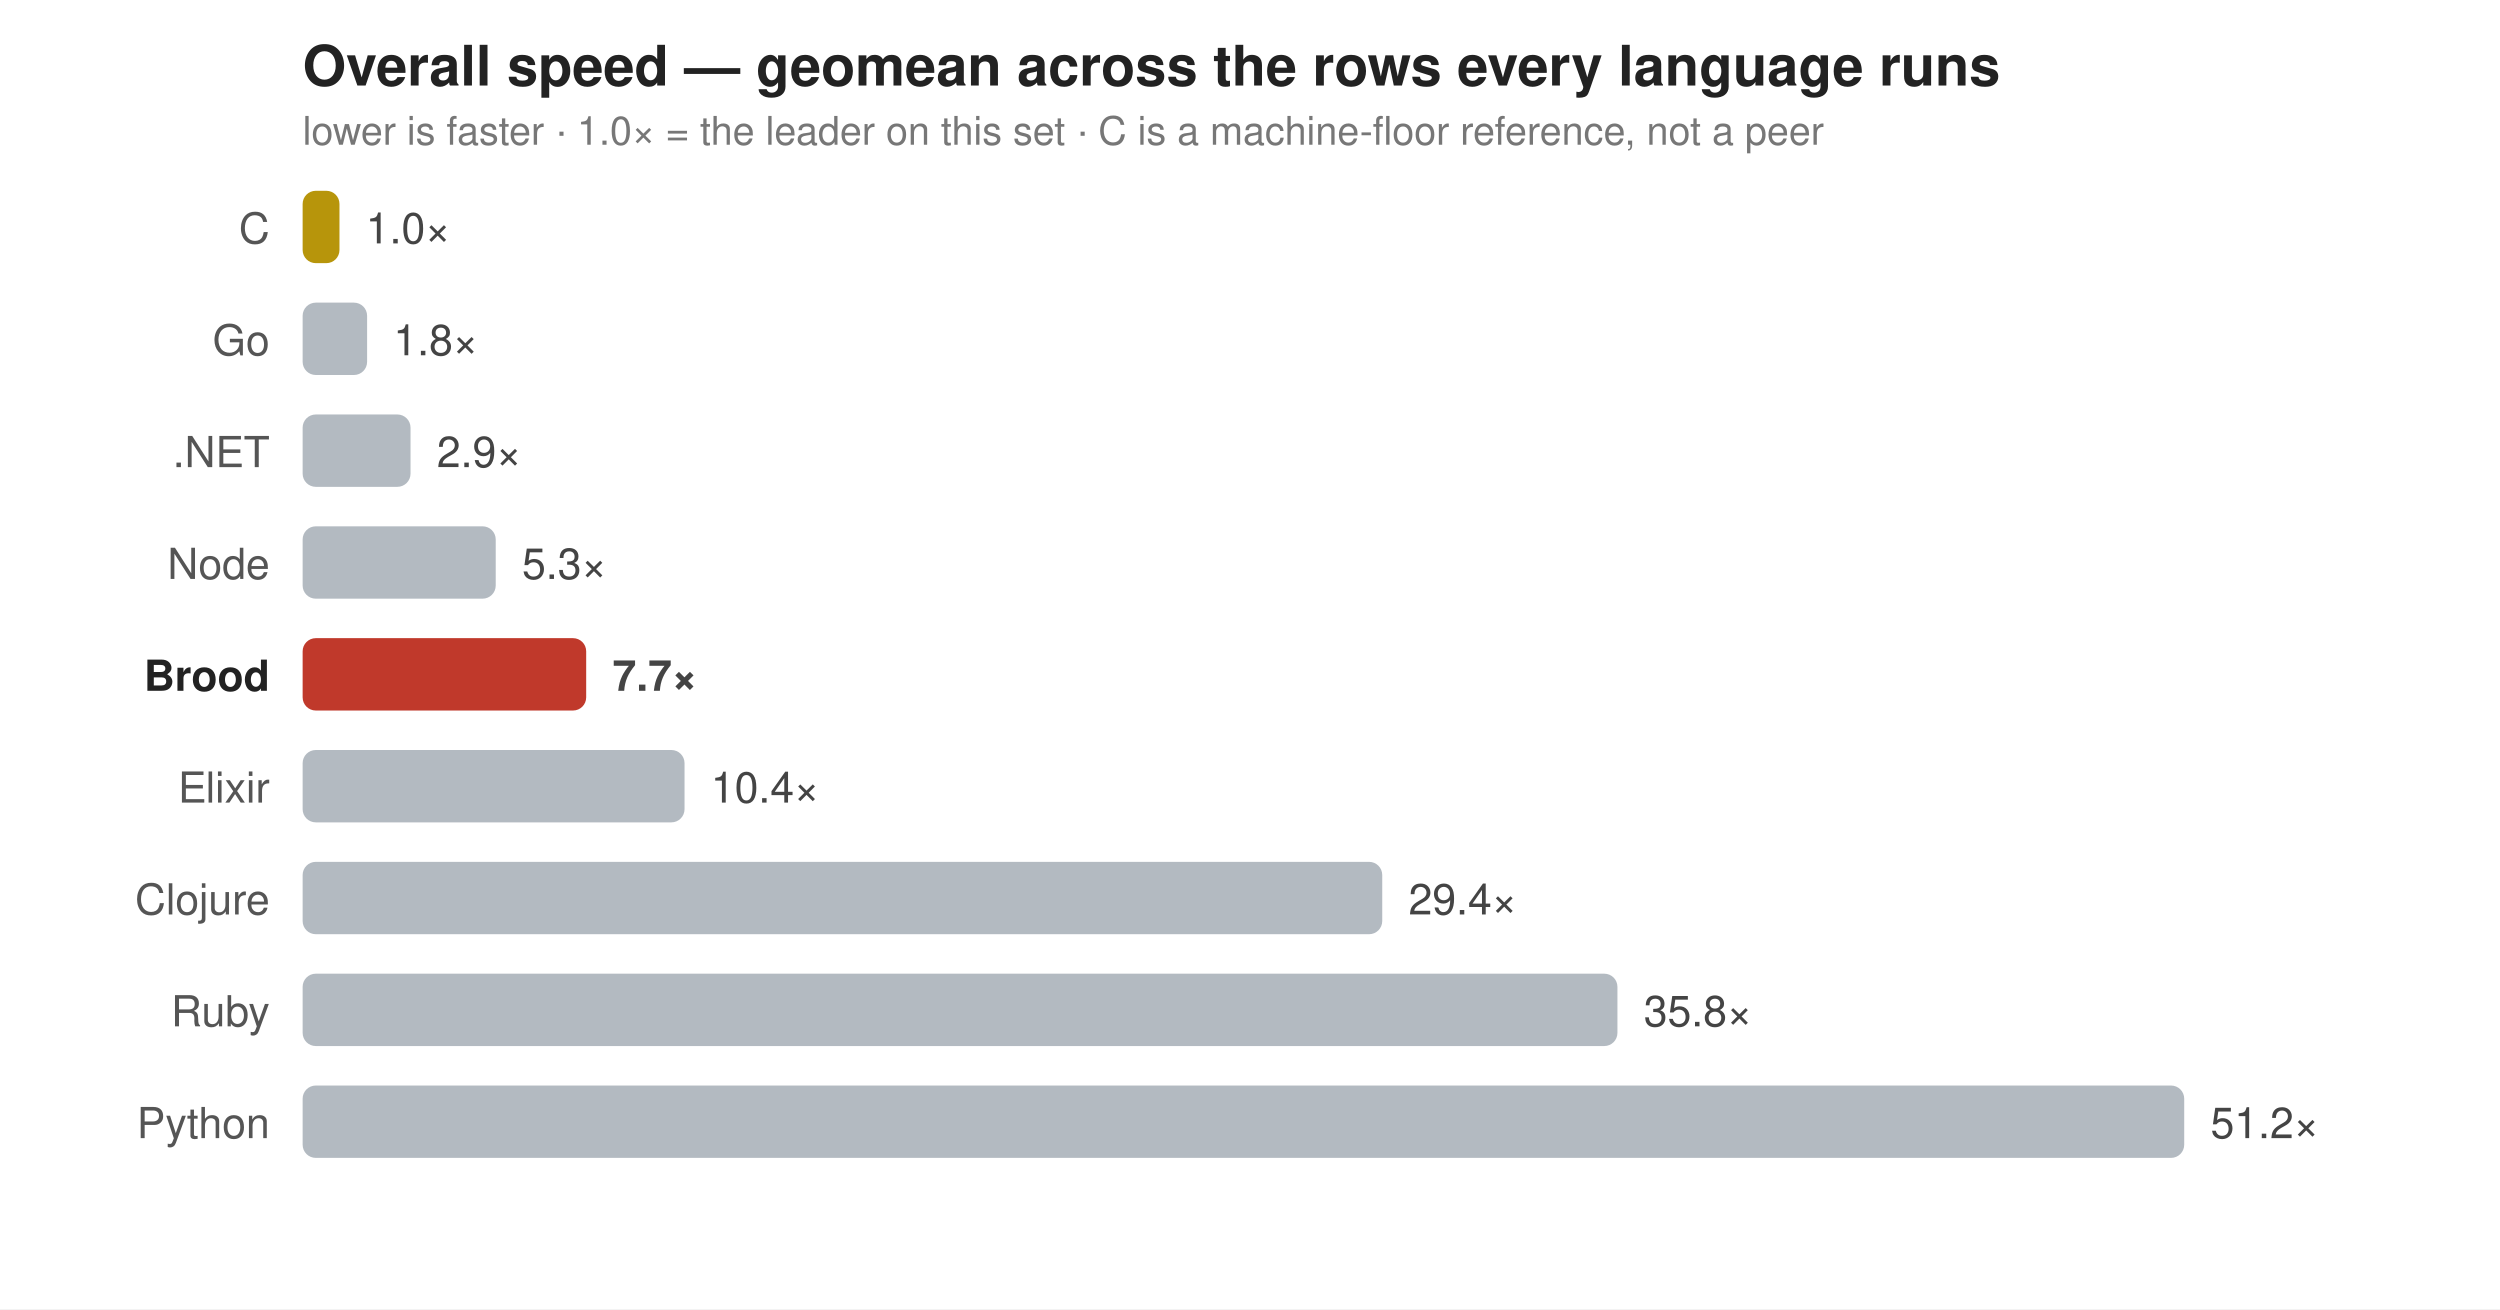
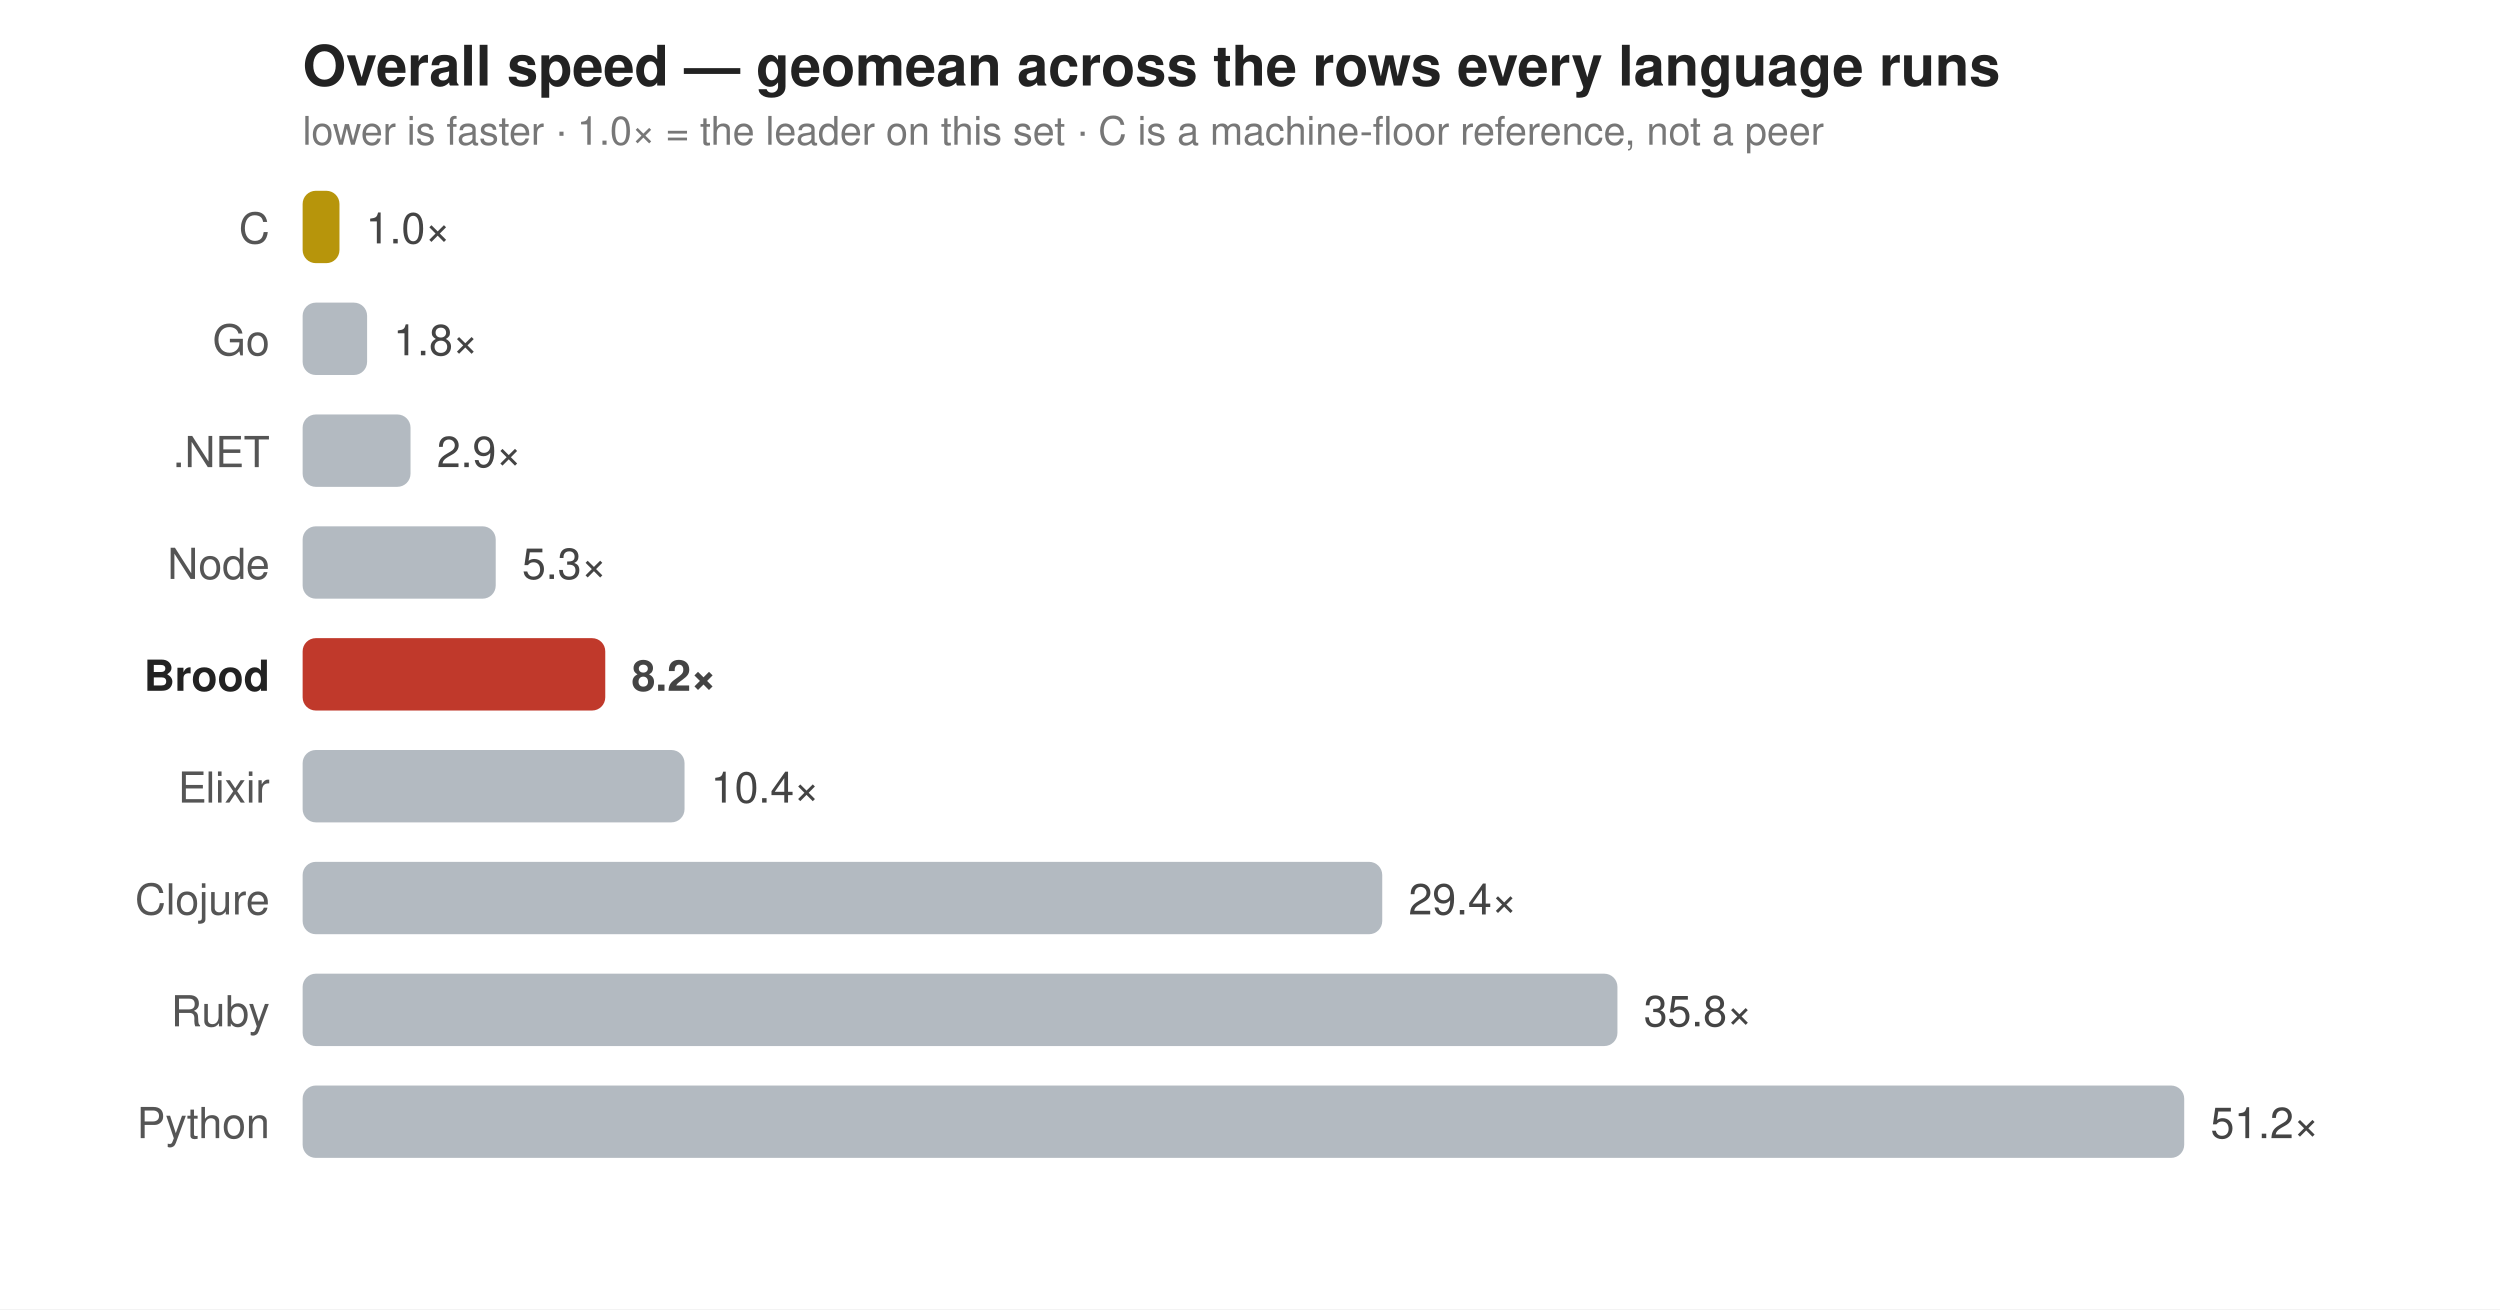
<svg xmlns="http://www.w3.org/2000/svg" width="760" height="398" viewBox="0 0 760 398" font-family="system-ui,Segoe UI,Helvetica,Arial,sans-serif">
  <rect width="760" height="398" fill="#ffffff" />
  <text x="92" y="26" font-size="17" font-weight="700" fill="#222">Overall speed — geomean across the rows every language runs</text>
  <text x="92" y="44" font-size="12" fill="#777">lower is faster · 1.0× = the leader on this set · C is a machine-floor reference, not a peer</text>
  <rect x="92" y="58" width="11.2" height="22" rx="4" fill="#b7950b" />
  <text x="82" y="74" text-anchor="end" font-size="13" font-weight="500" fill="#555">C</text>
  <text x="111.2" y="74" font-size="13" font-weight="400" fill="#444">1.0×</text>
  <rect x="92" y="92" width="19.6" height="22" rx="4" fill="#b3bac1" />
  <text x="82" y="108" text-anchor="end" font-size="13" font-weight="500" fill="#555">Go</text>
  <text x="119.6" y="108" font-size="13" font-weight="400" fill="#444">1.8×</text>
  <rect x="92" y="126" width="32.8" height="22" rx="4" fill="#b3bac1" />
  <text x="82" y="142" text-anchor="end" font-size="13" font-weight="500" fill="#555">.NET</text>
  <text x="132.8" y="142" font-size="13" font-weight="400" fill="#444">2.9×</text>
  <rect x="92" y="160" width="58.7" height="22" rx="4" fill="#b3bac1" />
  <text x="82" y="176" text-anchor="end" font-size="13" font-weight="500" fill="#555">Node</text>
  <text x="158.7" y="176" font-size="13" font-weight="400" fill="#444">5.3×</text>
-   <rect x="92" y="194" width="86.2" height="22" rx="4" fill="#c0392b" />
+   <rect x="92" y="194" width="92.0" height="22" rx="4" fill="#c0392b" />
  <text x="82" y="210" text-anchor="end" font-size="13" font-weight="700" fill="#222">Brood</text>
-   <text x="186.2" y="210" font-size="13" font-weight="700" fill="#444">7.7×</text>
+   <text x="192.0" y="210" font-size="13" font-weight="700" fill="#444">8.2×</text>
  <rect x="92" y="228" width="116.1" height="22" rx="4" fill="#b3bac1" />
  <text x="82" y="244" text-anchor="end" font-size="13" font-weight="500" fill="#555">Elixir</text>
  <text x="216.1" y="244" font-size="13" font-weight="400" fill="#444">10.4×</text>
  <rect x="92" y="262" width="328.2" height="22" rx="4" fill="#b3bac1" />
  <text x="82" y="278" text-anchor="end" font-size="13" font-weight="500" fill="#555">Clojure</text>
  <text x="428.2" y="278" font-size="13" font-weight="400" fill="#444">29.4×</text>
  <rect x="92" y="296" width="399.7" height="22" rx="4" fill="#b3bac1" />
  <text x="82" y="312" text-anchor="end" font-size="13" font-weight="500" fill="#555">Ruby</text>
  <text x="499.7" y="312" font-size="13" font-weight="400" fill="#444">35.8×</text>
  <rect x="92" y="330" width="572.0" height="22" rx="4" fill="#b3bac1" />
  <text x="82" y="346" text-anchor="end" font-size="13" font-weight="500" fill="#555">Python</text>
  <text x="672.0" y="346" font-size="13" font-weight="400" fill="#444">51.2×</text>
</svg>
